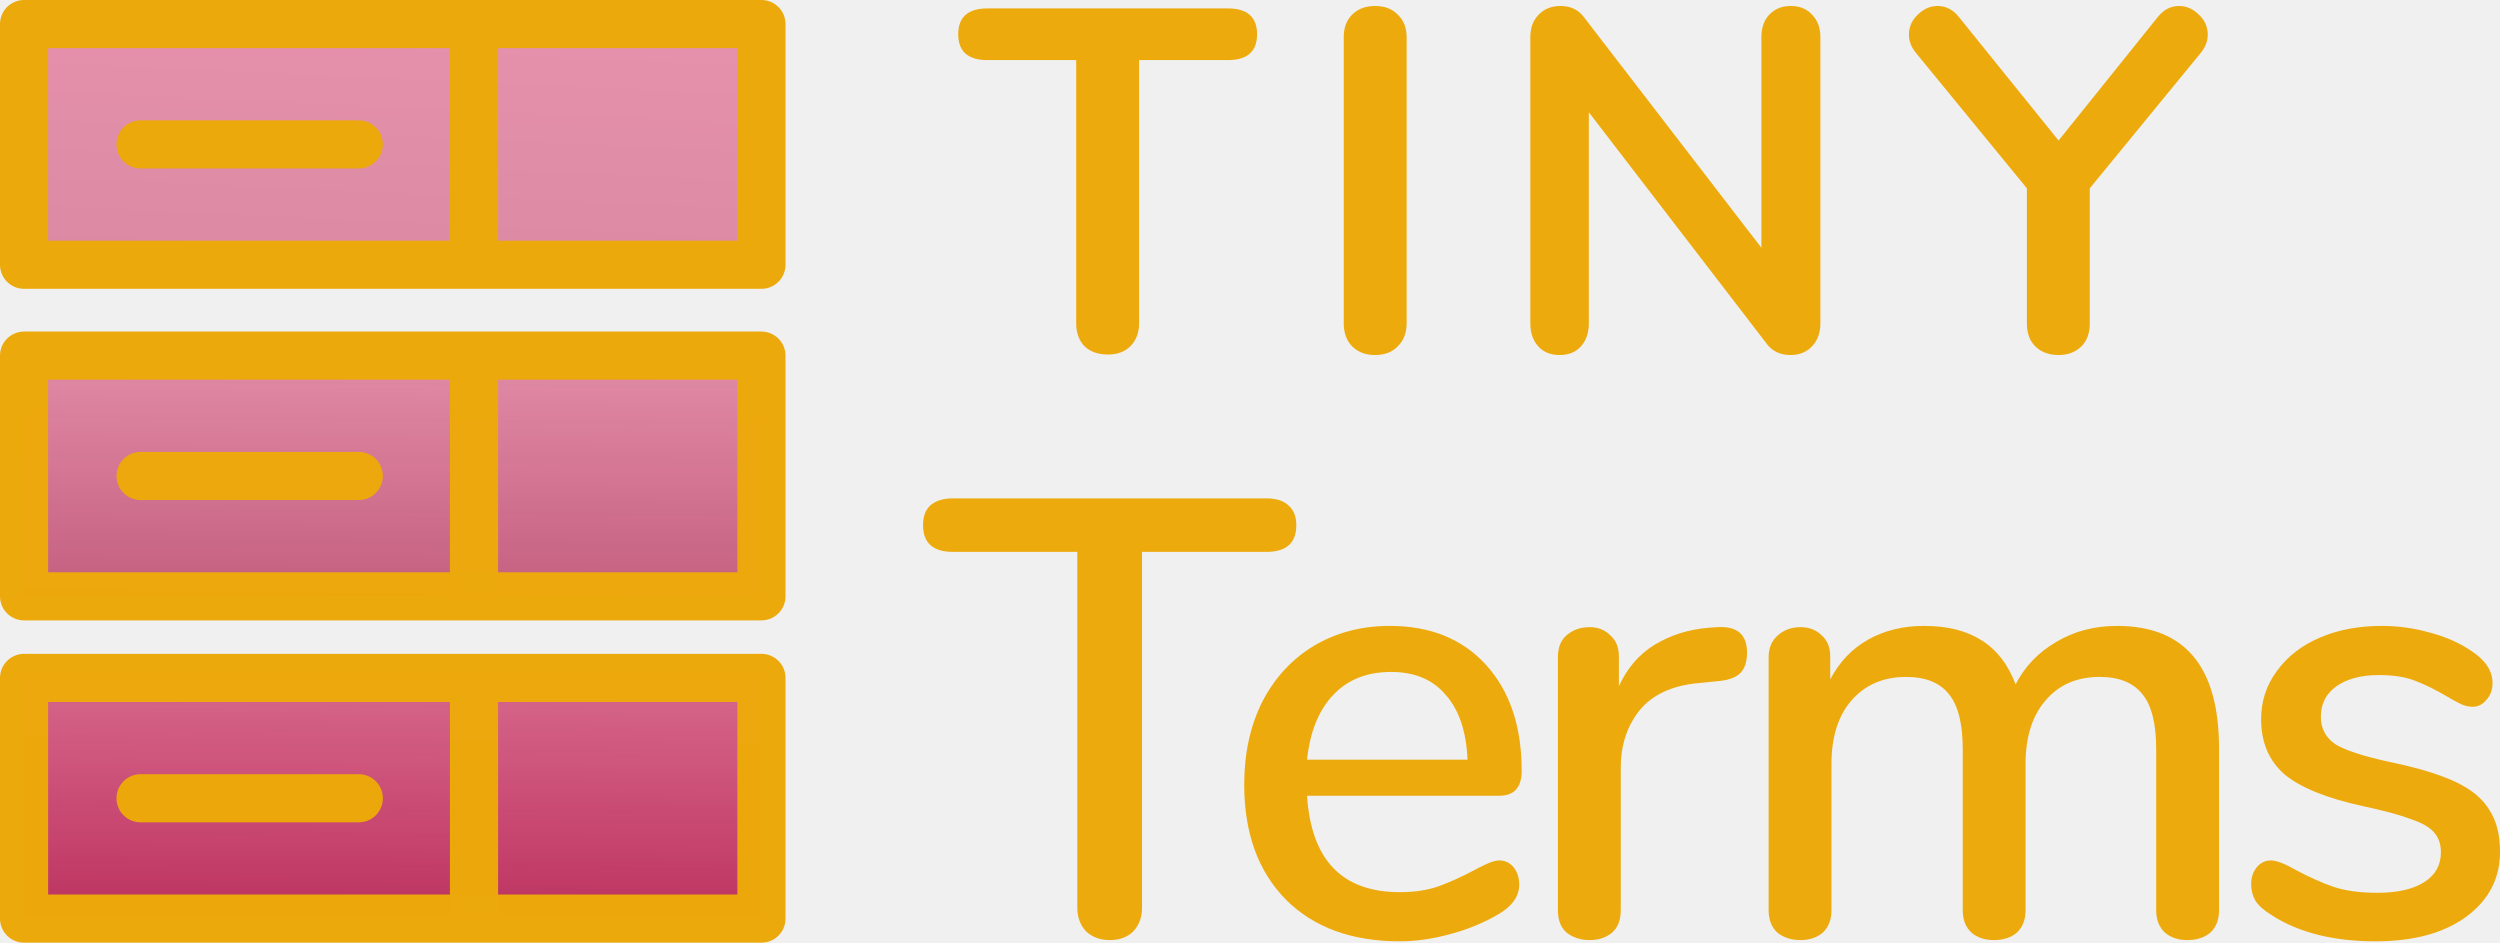
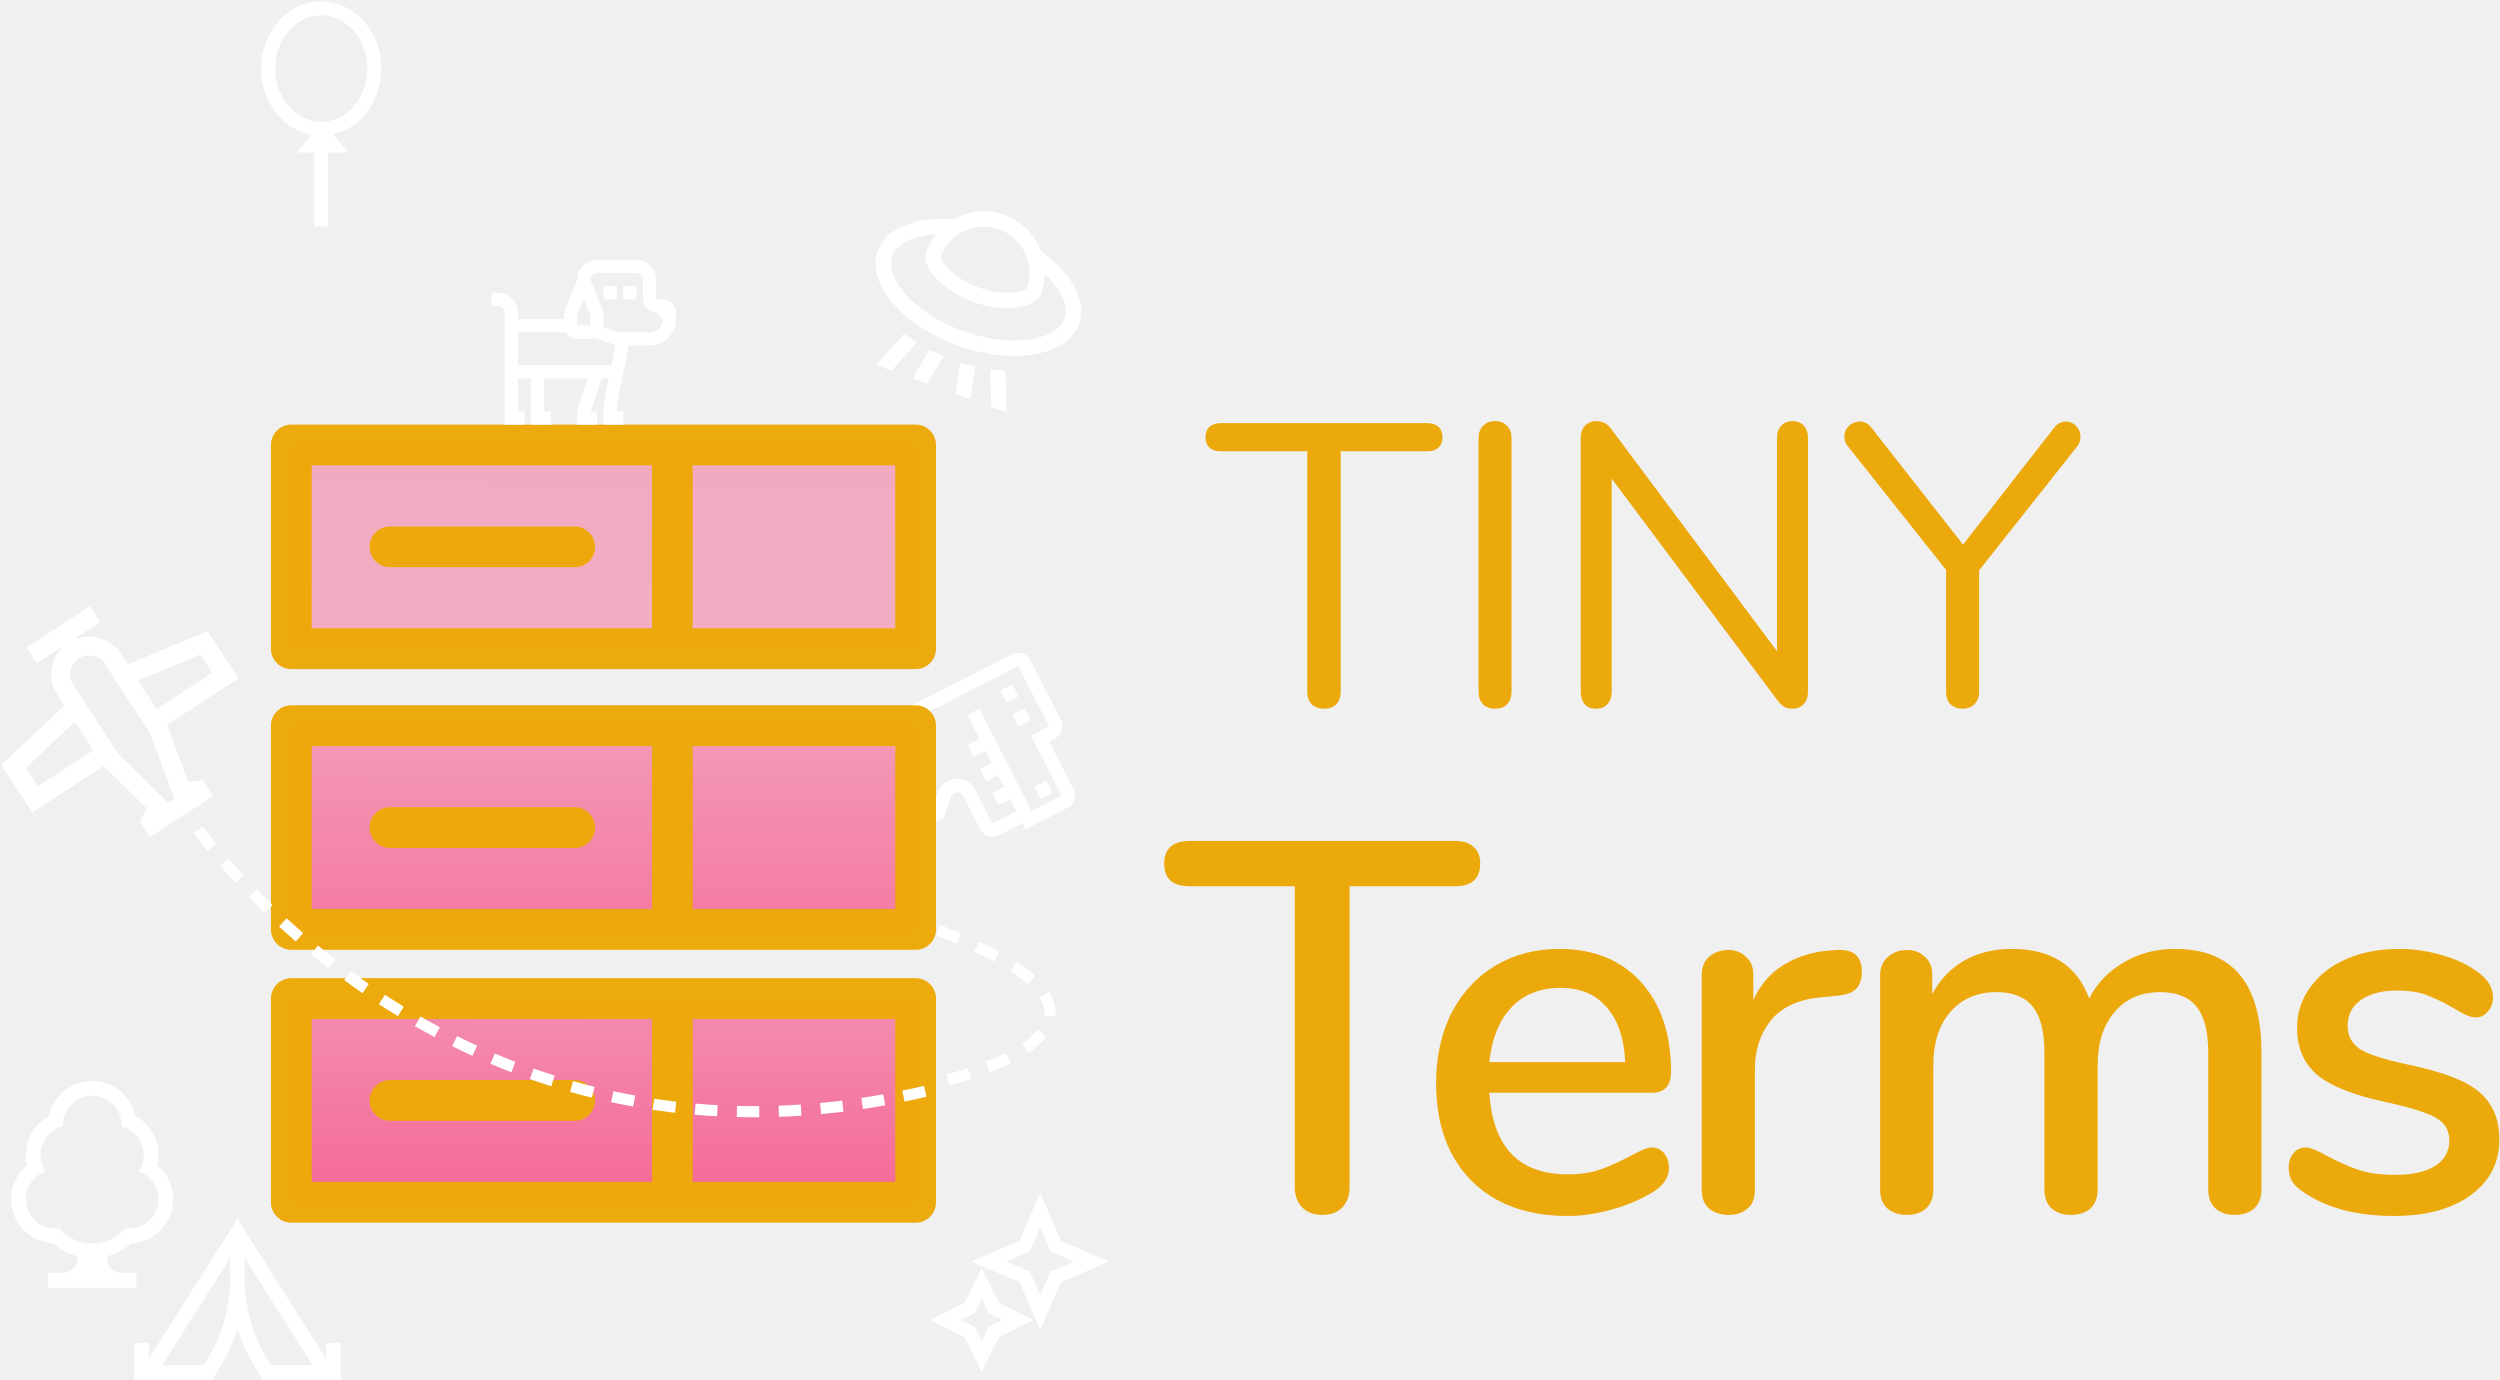
- <svg xmlns="http://www.w3.org/2000/svg" xmlns:xlink="http://www.w3.org/1999/xlink" version="1.1" id="DESIGNS" x="0px" y="0px" width="757.76" height="285.727" viewBox="0 0 757.76 285.727" xml:space="preserve">
-   <defs id="defs13">
-     <linearGradient id="linearGradient8928">
-       <stop style="stop-color:#f8004f;stop-opacity:0.326" offset="0" id="stop8924" />
-       <stop style="stop-color:#93002f;stop-opacity:0.517" offset="1" id="stop8926" />
+ <svg xmlns="http://www.w3.org/2000/svg" width="895px" height="494px" viewBox="0 0 895 494" version="1.1" id="svg4579">
+   <defs id="defs4504">
+     <linearGradient x1="58.168%" y1="-206.717%" x2="49.588%" y2="371.443%" id="linearGradient-1">
+       <stop stop-color="#F8004F" stop-opacity="0.326" offset="0%" id="stop4489" />
+       <stop stop-color="#F8004F" stop-opacity="0.23" offset="100%" id="stop4491" />
    </linearGradient>
-     <linearGradient id="linearGradient8723">
-       <stop id="stop8719" offset="0" style="stop-color:#f8004f;stop-opacity:0.184" />
-       <stop id="stop8721" offset="1" style="stop-color:#730025;stop-opacity:0.867" />
+     <linearGradient x1="50.792%" y1="-128.265%" x2="49.588%" y2="242.598%" id="linearGradient-2">
+       <stop stop-color="#F8004F" stop-opacity="0.184" offset="0%" id="stop4494" />
+       <stop stop-color="#F8004F" stop-opacity="0.69" offset="100%" id="stop4496" />
    </linearGradient>
-     <linearGradient id="linearGradient8683">
-       <stop style="stop-color:#f8004f;stop-opacity:0;" offset="0" id="stop8681" />
-       <stop style="stop-color:#ac0038;stop-opacity:0.812" offset="1" id="stop8679" />
+     <linearGradient x1="50.792%" y1="-259.851%" x2="49.588%" y2="111.012%" id="linearGradient-3">
+       <stop stop-color="#F8004F" stop-opacity="0" offset="0%" id="stop4499" />
+       <stop stop-color="#F8004F" stop-opacity="0.582" offset="100%" id="stop4501" />
    </linearGradient>
-     <linearGradient xlink:href="#linearGradient8683" id="linearGradient8665" x1="163.73" y1="-179.486" x2="160.729" y2="122.233" gradientUnits="userSpaceOnUse" />
-     <linearGradient xlink:href="#linearGradient8723" id="linearGradient8667" x1="163.73" y1="-72.433" x2="160.729" y2="229.286" gradientUnits="userSpaceOnUse" />
-     <linearGradient xlink:href="#linearGradient8928" id="linearGradient8669" x1="182.114" y1="-136.259" x2="160.729" y2="334.109" gradientUnits="userSpaceOnUse" />
  </defs>
-   <g aria-label="TINY" style="font-style:normal;font-variant:normal;font-weight:bold;font-stretch:normal;font-size:147.76px;line-height:1.25;font-family:Nunito;-inkscape-font-specification:'Nunito, Bold';font-variant-ligatures:normal;font-variant-caps:normal;font-variant-numeric:normal;font-feature-settings:normal;text-align:start;letter-spacing:0px;word-spacing:0px;writing-mode:lr-tb;text-anchor:start;fill:#eca90b;fill-opacity:0.992;stroke:none;stroke-width:54.416" id="text4492" transform="translate(-32.20591,-10.00859)">
-     <path d="m 368.011,117.471 q -4.433,0 -7.092,-2.512 -2.512,-2.66 -2.512,-6.945 V 28.224 h -26.892 q -8.866,0 -8.866,-7.831 0,-7.831 8.866,-7.831 h 72.846 q 8.866,0 8.866,7.831 0,7.831 -8.866,7.831 H 377.468 V 108.014 q 0,4.285 -2.66,6.945 -2.512,2.512 -6.797,2.512 z" style="font-style:normal;font-variant:normal;font-weight:bold;font-stretch:normal;font-size:147.76px;font-family:Nunito;-inkscape-font-specification:'Nunito, Bold';font-variant-ligatures:normal;font-variant-caps:normal;font-variant-numeric:normal;font-feature-settings:normal;text-align:start;letter-spacing:15px;writing-mode:lr-tb;text-anchor:start;fill:#eca90b;fill-opacity:0.992;stroke-width:54.416" id="path8554" />
-     <path d="m 448.954,117.619 q -4.285,0 -6.945,-2.66 -2.512,-2.66 -2.512,-6.945 V 21.279 q 0,-4.285 2.512,-6.797 2.66,-2.66 6.945,-2.66 4.433,0 6.945,2.66 2.66,2.512 2.66,6.797 V 108.014 q 0,4.285 -2.66,6.945 -2.512,2.66 -6.945,2.66 z" style="font-style:normal;font-variant:normal;font-weight:bold;font-stretch:normal;font-size:147.76px;font-family:Nunito;-inkscape-font-specification:'Nunito, Bold';font-variant-ligatures:normal;font-variant-caps:normal;font-variant-numeric:normal;font-feature-settings:normal;text-align:start;letter-spacing:15px;writing-mode:lr-tb;text-anchor:start;fill:#eca90b;fill-opacity:0.992;stroke-width:54.416" id="path8556" />
-     <path d="m 574.959,11.823 q 4.137,0 6.501,2.66 2.512,2.512 2.512,6.797 V 108.014 q 0,4.285 -2.512,6.945 -2.512,2.66 -6.501,2.66 -4.728,0 -7.24,-3.398 L 513.786,44.034 V 108.014 q 0,4.285 -2.364,6.945 -2.364,2.66 -6.501,2.66 -4.137,0 -6.501,-2.66 -2.364,-2.66 -2.364,-6.945 V 21.279 q 0,-4.285 2.512,-6.797 2.512,-2.66 6.649,-2.66 4.581,0 7.092,3.398 L 566.093,85.112 V 21.279 q 0,-4.285 2.364,-6.797 2.512,-2.66 6.501,-2.66 z" style="font-style:normal;font-variant:normal;font-weight:bold;font-stretch:normal;font-size:147.76px;font-family:Nunito;-inkscape-font-specification:'Nunito, Bold';font-variant-ligatures:normal;font-variant-caps:normal;font-variant-numeric:normal;font-feature-settings:normal;text-align:start;letter-spacing:15px;writing-mode:lr-tb;text-anchor:start;fill:#eca90b;fill-opacity:0.992;stroke-width:54.416" id="path8558" />
-     <path d="m 686.312,15.073 q 2.66,-3.251 6.354,-3.251 3.398,0 6.058,2.66 2.66,2.512 2.66,6.058 0,2.955 -2.216,5.615 L 665.626,67.085 V 108.014 q 0,4.581 -2.66,7.092 -2.66,2.512 -6.797,2.512 -4.285,0 -6.945,-2.512 -2.66,-2.512 -2.66,-7.092 V 67.085 L 613.023,26.155 q -2.216,-2.66 -2.216,-5.615 0,-3.546 2.66,-6.058 2.66,-2.66 6.058,-2.66 3.694,0 6.354,3.251 l 30.291,37.531 z" style="font-style:normal;font-variant:normal;font-weight:bold;font-stretch:normal;font-size:147.76px;font-family:Nunito;-inkscape-font-specification:'Nunito, Bold';font-variant-ligatures:normal;font-variant-caps:normal;font-variant-numeric:normal;font-feature-settings:normal;text-align:start;letter-spacing:15px;writing-mode:lr-tb;text-anchor:start;fill:#eca90b;fill-opacity:0.992;stroke-width:54.416" id="path8560" />
+   <g id="Page-1" stroke="none" stroke-width="1" fill="none" fill-rule="evenodd">
+     <g id="Group-3" transform="translate(-29, 3)">
+       <g id="lines-and-angles_cease" transform="translate(382.9966, 267.678) scale(-1, 1) rotate(-18) translate(-382.9966, -267.678) translate(341.4966, 226.178)" fill-rule="nonzero" fill="#543A42" style="fill:#ffffff;fill-opacity:1">
+         <g id="DESIGNS" transform="translate(-0, -0)" style="fill:#ffffff;fill-opacity:1">
+           <path d="M19.647,27.305 L24.481,27.305 L24.481,32.138 L19.647,32.138 L19.647,27.305 Z M70.397,17.638 L70.397,70.805 L29.314,70.805 L29.314,65.972 L34.855,60.43 C36.378,58.908 35.3,56.305 33.147,56.305 L19.647,56.305 C16.977,56.305 14.814,54.142 14.814,51.472 L14.814,41.805 L12.397,41.805 L12.397,24.888 C12.397,22.218 14.56,20.055 17.231,20.055 L36.564,20.055 L36.564,17.638 C36.564,14.968 38.727,12.805 41.397,12.805 L65.564,12.805 C68.234,12.805 70.397,14.968 70.397,17.638 Z M65.564,17.638 L41.397,17.638 L41.397,24.888 L17.231,24.888 L17.231,36.972 L58.314,36.972 L58.314,41.805 L48.647,41.805 L48.647,46.638 L43.814,46.638 L43.814,41.805 L38.981,41.805 L38.981,46.638 L34.147,46.638 L34.147,41.805 L29.314,41.805 L29.314,46.638 L24.481,46.638 L24.481,41.805 L19.647,41.805 L19.647,51.472 L33.147,51.472 C36.09,51.472 38.72,53.229 39.846,55.947 C40.972,58.666 40.356,61.767 38.275,63.848 L36.148,65.972 L65.564,65.972 L65.564,17.638 Z M60.731,22.472 L55.897,22.472 L55.897,27.305 L60.731,27.305 L60.731,22.472 Z M51.064,22.472 L46.231,22.472 L46.231,27.305 L51.064,27.305 L51.064,22.472 Z" id="Shape" transform="translate(41.39732, 41.80516) rotate(-45) translate(-41.39732, -41.80516) " style="fill:#ffffff;fill-opacity:1" />
+         </g>
+       </g>
+       <path d="M368.392,383.522 C368.392,383.522 461.094,362.043 351.171,325.116" id="Path-3" stroke="#543A42" stroke-width="4" stroke-dasharray="8,7" style="stroke:#ffffff;stroke-opacity:1" />
+       <g id="mylogo" transform="translate(133, 156)">
+         <g id="to-collect">
+           <g id="Group" transform="translate(312, 142)" fill-opacity="0.941" fill-rule="nonzero" fill="#F7004F">
+             <path d="M57.35,133.937 C54.458,133.937 52.069,133.057 50.184,131.297 C48.424,129.412 47.544,127.023 47.544,124.132 L47.544,16.276 L9.832,16.276 C3.799,16.276 0.782,13.573 0.782,8.168 C0.782,5.528 1.536,3.517 3.044,2.134 C4.678,0.751 6.941,0.06 9.832,0.06 L104.866,0.06 C107.757,0.06 109.957,0.751 111.466,2.134 C113.1,3.517 113.917,5.528 113.917,8.168 C113.917,13.573 110.9,16.276 104.867,16.276 L67.154,16.276 L67.154,124.132 C67.154,127.023 66.274,129.412 64.514,131.297 C62.754,133.057 60.366,133.937 57.349,133.937 L57.35,133.937 Z M175.438,109.801 C177.198,109.801 178.643,110.493 179.774,111.876 C180.905,113.259 181.471,115.019 181.471,117.156 C181.471,120.801 179.208,123.881 174.683,126.395 C170.283,128.908 165.443,130.857 160.164,132.24 C155.011,133.623 150.045,134.314 145.268,134.314 C130.686,134.314 119.184,130.103 110.761,121.681 C102.339,113.133 98.128,101.505 98.128,86.797 C98.128,77.369 99.951,69.01 103.596,61.719 C107.367,54.428 112.584,48.771 119.246,44.749 C126.035,40.726 133.703,38.714 142.251,38.714 C154.57,38.714 164.313,42.674 171.478,50.594 C178.643,58.513 182.226,69.198 182.226,82.649 C182.226,87.677 179.963,90.191 175.438,90.191 L117.172,90.191 C118.429,109.676 127.795,119.418 145.268,119.418 C149.919,119.418 153.942,118.789 157.336,117.532 C160.729,116.275 164.312,114.641 168.084,112.63 C168.461,112.379 169.466,111.876 171.101,111.121 C172.861,110.241 174.307,109.801 175.438,109.801 L175.438,109.801 Z M142.628,52.668 C135.337,52.668 129.492,54.993 125.092,59.644 C120.692,64.295 118.052,70.832 117.172,79.254 L165.821,79.254 C165.444,70.707 163.244,64.17 159.221,59.644 C155.324,54.993 149.793,52.668 142.628,52.668 L142.628,52.668 Z" id="path4510" style="fill:#eca90b;fill-opacity:1" />
+             <path d="M241.483,39.091 C247.517,38.714 250.534,41.291 250.534,46.822 C250.534,49.588 249.843,51.662 248.46,53.045 C247.077,54.428 244.689,55.245 241.295,55.496 L235.638,56.062 C227.718,56.816 221.81,59.581 217.913,64.358 C214.142,69.135 212.256,74.918 212.256,81.706 L212.256,124.886 C212.256,127.903 211.376,130.166 209.616,131.674 C207.856,133.183 205.593,133.937 202.828,133.937 C200.063,133.937 197.737,133.183 195.852,131.674 C194.092,130.166 193.212,127.903 193.212,124.886 L193.212,48.142 C193.212,45.251 194.092,43.051 195.852,41.542 C197.737,39.909 200.063,39.092 202.828,39.092 C205.343,39.092 207.417,39.909 209.051,41.542 C210.811,43.051 211.691,45.188 211.691,47.954 L211.691,57.004 C214.204,51.473 217.85,47.262 222.627,44.371 C227.404,41.48 232.809,39.783 238.843,39.28 L241.483,39.091 Z" id="path4512" style="fill:#eca90b;fill-opacity:1" />
+             <path d="M362.674,38.714 C383.29,38.714 393.598,51.096 393.598,75.861 L393.598,124.886 C393.598,127.777 392.718,130.04 390.958,131.674 C389.198,133.183 386.872,133.937 383.981,133.937 C381.216,133.937 378.953,133.183 377.193,131.674 C375.433,130.041 374.553,127.778 374.553,124.886 L374.553,76.05 C374.553,68.382 373.17,62.851 370.405,59.457 C367.64,55.937 363.303,54.177 357.395,54.177 C350.481,54.177 345.013,56.566 340.99,61.343 C336.967,65.994 334.956,72.405 334.956,80.576 L334.956,124.887 C334.956,127.778 334.076,130.041 332.316,131.675 C330.556,133.184 328.23,133.938 325.339,133.938 C322.574,133.938 320.311,133.184 318.551,131.675 C316.791,130.042 315.911,127.779 315.911,124.887 L315.911,76.05 C315.911,68.382 314.528,62.851 311.763,59.457 C308.997,55.937 304.66,54.177 298.753,54.177 C291.838,54.177 286.307,56.566 282.159,61.343 C278.136,65.994 276.125,72.405 276.125,80.576 L276.125,124.887 C276.125,127.778 275.245,130.041 273.485,131.675 C271.725,133.184 269.462,133.938 266.697,133.938 C263.932,133.938 261.606,133.184 259.72,131.675 C257.96,130.042 257.08,127.779 257.08,124.887 L257.08,48.143 C257.08,45.378 258.023,43.178 259.909,41.543 C261.794,39.91 264.057,39.093 266.697,39.093 C269.337,39.093 271.474,39.91 273.108,41.543 C274.868,43.052 275.748,45.189 275.748,47.955 L275.748,54.931 C278.513,49.652 282.347,45.629 287.25,42.864 C292.153,40.098 297.809,38.715 304.22,38.715 C311.26,38.715 317.043,40.161 321.568,43.052 C326.219,45.943 329.676,50.406 331.938,56.44 C334.705,51.035 338.79,46.761 344.195,43.618 C349.6,40.349 355.76,38.715 362.674,38.715 L362.674,38.714 Z M441.048,134.314 C428.226,134.314 417.729,131.674 409.558,126.394 C407.295,125.012 405.661,123.567 404.656,122.058 C403.776,120.549 403.336,118.852 403.336,116.967 C403.336,114.956 403.902,113.259 405.033,111.876 C406.164,110.493 407.61,109.801 409.37,109.801 C411.003,109.801 413.58,110.807 417.1,112.818 C420.871,114.829 424.517,116.464 428.037,117.721 C431.682,118.978 436.208,119.607 441.613,119.607 C447.647,119.607 452.361,118.538 455.755,116.401 C459.149,114.264 460.846,111.248 460.846,107.351 C460.846,104.836 460.155,102.825 458.772,101.316 C457.515,99.808 455.253,98.488 451.984,97.356 C448.716,96.099 443.876,94.779 437.465,93.396 C426.403,91.008 418.421,87.803 413.518,83.78 C408.741,79.632 406.353,74.038 406.353,66.998 C406.353,61.593 407.924,56.753 411.067,52.479 C414.21,48.079 418.546,44.685 424.077,42.297 C429.608,39.908 435.894,38.714 442.933,38.714 C447.962,38.714 452.864,39.405 457.641,40.788 C462.418,42.045 466.629,43.931 470.274,46.445 C474.423,49.211 476.497,52.417 476.497,56.062 C476.497,58.073 475.868,59.77 474.611,61.153 C473.48,62.536 472.097,63.227 470.463,63.227 C469.332,63.227 468.2,62.976 467.069,62.473 C465.938,61.97 464.429,61.153 462.543,60.022 C459.15,58.011 455.944,56.439 452.927,55.308 C450.036,54.177 446.39,53.611 441.99,53.611 C436.71,53.611 432.436,54.742 429.168,57.005 C426.025,59.268 424.454,62.348 424.454,66.245 C424.454,69.764 425.9,72.53 428.791,74.541 C431.808,76.426 437.402,78.249 445.573,80.009 C453.996,81.769 460.595,83.78 465.372,86.043 C470.149,88.306 473.543,91.134 475.554,94.528 C477.691,97.797 478.76,102.008 478.76,107.162 C478.76,115.333 475.303,121.932 468.389,126.96 C461.601,131.863 452.487,134.314 441.048,134.314 L441.048,134.314 Z" id="path4514" style="fill:#eca90b;fill-opacity:1" />
+           </g>
+           <g id="g4521">
+             <polygon id="polygon4517" stroke="#F8004F" stroke-width="14.588" stroke-linecap="round" stroke-linejoin="round" fill="url(#linearGradient-1)" fill-rule="nonzero" points="0.294 0.293 223.794 0.293 223.794 73.249 0.294 73.249" style="stroke:#eca90b;stroke-opacity:0.992" />
+             <path d="M136.675,6.282 L136.675,72.43" id="path4519" stroke="#F9004F" stroke-width="14.587" style="stroke:#eca90b;stroke-opacity:0.992" />
+           </g>
+           <g id="g4527" transform="translate(0, 100)">
+             <polygon id="polygon4523" stroke="#F8004F" stroke-width="14.588" stroke-linecap="round" stroke-linejoin="round" fill="url(#linearGradient-2)" fill-rule="nonzero" points="0.294 0.789 223.794 0.789 223.794 73.745 0.294 73.745" style="stroke:#eca90b;stroke-opacity:0.992" />
+             <path d="M136.675,6.778 L136.675,72.925" id="path4525" stroke="#F9004F" stroke-width="14.587" style="stroke:#eca90b;stroke-opacity:0.992" />
+           </g>
+           <g id="g4533" transform="translate(0, 198)">
+             <polygon id="polygon4529" stroke="#F8004F" stroke-width="14.588" stroke-linecap="round" stroke-linejoin="round" fill="url(#linearGradient-3)" fill-rule="nonzero" points="0.294 0.476 223.794 0.476 223.794 73.432 0.294 73.432" style="stroke:#eca90b;stroke-opacity:0.992" />
+             <path d="M136.675,6.465 L136.675,72.612" id="path4531" stroke="#F9004F" stroke-width="14.587" style="stroke:#eca90b;stroke-opacity:0.992" />
+           </g>
+           <path d="M101.749,36.772 L35.602,36.772 M101.749,137.268 L35.602,137.268 M101.749,234.955 L35.602,234.955" id="path4535" stroke-opacity="0.941" stroke="#F9004F" stroke-width="14.588" stroke-linecap="round" stroke-linejoin="round" style="stroke:#eca90b;stroke-opacity:0.992" />
+         </g>
+       </g>
+       <g id="lines-and-angles_fly" transform="translate(72.14323, 255.3075) rotate(12) translate(-72.14323, -255.3075) translate(12.14323, 195.3075)" fill-rule="nonzero" fill="#543A42" style="fill:#ffffff;fill-opacity:1">
+         <g id="g4541" transform="translate(0, -0)" style="fill:#ffffff;fill-opacity:1">
+           <path d="M73.337,44.451 L73.337,39.848 C73.337,33.563 69.011,28.329 63.183,26.824 L63.183,26.348 L73.337,26.348 L73.337,19.598 L46.26,19.598 L46.26,26.348 L56.414,26.348 L56.414,26.824 C50.586,28.329 46.26,33.563 46.26,39.848 L46.26,44.451 L15.799,49.973 L15.799,70.223 L46.26,70.223 L50.999,91.485 L46.26,93.848 L46.26,100.598 L53.029,100.598 L56.414,100.598 L63.183,100.598 L66.568,100.598 L73.337,100.598 L73.337,93.848 L68.599,91.485 L73.337,70.223 L103.799,70.223 L103.799,49.973 L73.337,44.451 Z M22.568,63.473 L22.568,55.606 L46.26,51.309 L46.26,63.473 L22.568,63.473 Z M61.139,93.848 L58.462,93.848 L53.029,69.48 L53.029,43.223 L53.029,39.848 C53.029,36.125 56.065,33.098 59.799,33.098 C63.532,33.098 66.568,36.125 66.568,39.848 L66.568,43.223 L66.568,69.48 L61.139,93.848 Z M97.029,63.473 L73.337,63.473 L73.337,51.309 L97.029,55.606 L97.029,63.473 Z" id="path4539" transform="translate(59.79855, 60.09774) rotate(-45) translate(-59.79855, -60.09774) " style="fill:#ffffff;fill-opacity:1" />
+         </g>
+       </g>
+       <g id="Group-2" transform="translate(125, 0)">
+         <ellipse id="Oval" stroke="#543A42" stroke-width="5" cx="19" cy="21.551" rx="19" ry="21.551" style="fill:none;fill-opacity:1;stroke:#ffffff;stroke-opacity:1" />
+         <path d="M19,46.307 L19,75.571" id="Line" stroke="#543A42" stroke-width="5" stroke-linecap="square" style="stroke:#ffffff;stroke-opacity:1" />
+         <polygon id="Triangle" fill="#543A42" points="19.493 40.651 28.723 51.585 10.263 51.585" style="fill:#ffffff;fill-opacity:1" />
+       </g>
+       <g id="lines-and-angles_assist" transform="translate(205, 90)" fill-rule="nonzero" fill="#543A42" style="fill:#ffffff;fill-opacity:1">
+         <g id="g4550" style="fill:#ffffff;fill-opacity:1">
+           <path d="M40.071,9.44 L44.786,9.44 L44.786,14.16 L40.071,14.16 L40.071,9.44 Z M47.143,14.16 L51.857,14.16 L51.857,9.44 L47.143,9.44 L47.143,14.16 Z M66,18.88 L66,21.24 C66,26.453 61.778,30.68 56.571,30.68 L49.076,30.68 L44.786,52.154 L44.786,54.28 L47.143,54.28 L47.143,59 L40.071,59 L40.071,51.92 L41.938,42.48 L39.411,42.48 L35.482,54.28 L37.714,54.28 L37.714,59 L30.643,59 L30.643,53.898 L34.445,42.48 L18.857,42.48 L18.857,54.28 L21.214,54.28 L21.214,59 L14.143,59 L14.143,42.48 L9.429,42.48 L9.429,54.28 L11.786,54.28 L11.786,59 L4.714,59 L4.714,18.88 C4.714,17.577 3.658,16.52 2.357,16.52 L0,16.52 L0,11.8 L2.357,11.8 C6.263,11.8 9.429,14.969 9.429,18.88 L9.429,21.24 L25.929,21.24 L25.929,19.789 C25.929,19.189 26.044,18.592 26.266,18.035 L30.643,7.08 C30.643,3.169 33.809,0 37.714,0 L51.857,0 C55.763,0 58.929,3.169 58.929,7.08 L58.929,14.16 L61.286,14.16 C63.89,14.16 66,16.272 66,18.88 Z M35.357,19.789 L33,13.889 L30.643,19.789 L30.643,23.6 L35.357,23.6 L35.357,19.789 Z M44.295,30.517 L36.887,28.044 C36.406,28.211 35.897,28.32 35.357,28.32 L30.643,28.32 C28.903,28.32 27.399,27.364 26.581,25.96 L9.429,25.96 L9.429,37.76 L42.872,37.76 L44.295,30.517 Z M58.929,18.88 C56.324,18.88 54.214,16.768 54.214,14.16 L54.214,7.08 C54.214,5.777 53.158,4.72 51.857,4.72 L37.714,4.72 C36.416,4.72 35.357,5.78 35.357,7.08 L39.734,18.035 C39.956,18.594 40.071,19.189 40.071,19.789 L40.071,23.6 C40.071,23.777 40.038,23.942 40.02,24.114 L45.552,25.96 L56.571,25.96 C59.171,25.96 61.286,23.843 61.286,21.24 L58.929,18.88 Z" id="path4548" style="fill:#ffffff;fill-opacity:1" />
+         </g>
+       </g>
+       <path d="M100,294 C100,294 193.291,429.063 363.805,386.826" id="Path-2" stroke="#543A42" stroke-width="4" stroke-dasharray="8,7" style="stroke:#ffffff;stroke-opacity:1" />
+       <g id="lines-and-angles_pitch" transform="translate(114, 462) scale(-1, 1) translate(-114, -462) translate(77, 433)" fill-rule="nonzero" fill="#543A42" style="fill:#ffffff;fill-opacity:1">
+         <g id="g4556" style="fill:#ffffff;fill-opacity:1">
+           <path d="M68.714,44.818 L68.714,50.426 L37,0.335 L5.286,50.426 L5.286,44.818 L0,44.818 L0,58 L27.924,58 L31.461,52.124 C33.829,48.182 35.684,44.009 37,39.656 C38.319,44.011 40.171,48.185 42.539,52.124 L46.076,58 L74,58 L74,44.818 L68.714,44.818 Z M26.928,49.411 L24.933,52.727 L10.08,52.727 L34.357,14.384 L34.357,26.147 L33.4,31.874 C32.362,38.098 30.181,43.998 26.928,49.411 Z M49.067,52.727 L47.072,49.411 C43.819,43.998 41.638,38.098 40.6,31.876 L39.643,26.147 L39.643,14.384 L63.92,52.727 L49.067,52.727 Z" id="path4554" style="fill:#ffffff;fill-opacity:1" />
+         </g>
+       </g>
+       <g id="lines-and-angles_contact" transform="translate(377.3633, 105.4918) rotate(20) translate(-377.3633, -105.4918) translate(338.8633, 71.99175)" fill-rule="nonzero" fill="#543A42" style="fill:#ffffff;fill-opacity:1">
+         <g id="g4561" transform="translate(-0, 0)" style="fill:#ffffff;fill-opacity:1">
+           <path d="M57.694,52.309 L63.213,66.203 L57.313,66.203 L52.35,53.707 C54.19,53.316 55.971,52.844 57.694,52.309 Z M41.562,55.067 L43.773,66.203 L49.361,66.203 L47.06,54.62 C45.269,54.849 43.425,54.982 41.562,55.067 Z M27.338,66.203 L32.926,66.203 L35.136,55.067 C33.271,54.982 31.43,54.849 29.636,54.62 L27.338,66.203 Z M13.485,66.203 L19.386,66.203 L24.349,53.707 C22.506,53.316 20.728,52.844 19.005,52.309 L13.485,66.203 Z M76.699,27.585 C76.699,39.771 59.529,49.652 38.349,49.652 C17.17,49.652 0,39.771 0,27.585 C0,18.829 8.875,11.279 21.722,7.715 C25.743,2.998 31.693,-2.84217094e-14 38.349,-2.84217094e-14 C45.014,-2.84217094e-14 50.972,3.007 54.99,7.732 C67.821,11.301 76.699,18.835 76.699,27.585 Z M21.914,21.924 C22.626,23.673 28.874,27.585 38.349,27.585 C47.824,27.585 54.073,23.673 54.785,21.924 C54.708,12.863 47.364,5.517 38.349,5.517 C29.334,5.517 21.991,12.863 21.914,21.924 Z M71.22,27.585 C71.22,23.05 66.659,18.231 59.083,14.967 C59.836,17.196 60.263,19.58 60.263,22.068 C60.263,27.469 50.451,33.102 38.349,33.102 C26.247,33.102 16.435,27.469 16.435,22.068 C16.435,19.574 16.865,17.188 17.622,14.954 C10.034,18.22 5.478,23.047 5.478,27.585 C5.478,35.413 18.977,44.135 38.349,44.135 C57.721,44.135 71.22,35.413 71.22,27.585 Z" id="path4559" style="fill:#ffffff;fill-opacity:1" />
+         </g>
+       </g>
+       <g id="lines-and-angles_live" transform="translate(33, 384)" fill-rule="nonzero" fill="#543A42" style="fill:#ffffff;fill-opacity:1">
+         <g id="g4566" style="fill:#ffffff;fill-opacity:1">
+           <path d="M42.949,58.124 C51.317,57.723 58,50.772 58,42.286 C58,37.507 55.833,33.089 52.292,30.137 C52.58,28.931 52.727,27.689 52.727,26.429 C52.727,20.532 49.471,15.255 44.468,12.532 C42.941,5.378 36.585,0 29,0 C21.415,0 15.059,5.378 13.532,12.532 C8.529,15.255 5.273,20.532 5.273,26.429 C5.273,27.689 5.42,28.931 5.708,30.137 C2.167,33.089 0,37.507 0,42.286 C0,50.772 6.683,57.723 15.051,58.124 C17.55,60.339 20.529,61.906 23.727,62.739 L23.727,63.429 C23.727,66.349 21.368,68.714 18.455,68.714 L13.182,68.714 L13.182,74 L44.818,74 L44.818,68.714 L39.545,68.714 C36.632,68.714 34.273,66.349 34.273,63.429 L34.273,62.739 C37.471,61.906 40.45,60.339 42.949,58.124 Z M17.115,52.725 C16.686,52.781 16.261,52.857 15.818,52.857 C9.994,52.857 5.273,48.124 5.273,42.286 C5.273,37.671 8.241,33.789 12.351,32.346 C11.212,30.657 10.545,28.622 10.545,26.429 C10.545,21.494 13.931,17.385 18.491,16.219 C18.278,9.961 23.263,5.286 29,5.286 C34.729,5.286 39.722,9.958 39.509,16.219 C44.069,17.385 47.455,21.494 47.455,26.429 C47.455,28.622 46.788,30.657 45.649,32.346 C49.759,33.789 52.727,37.671 52.727,42.286 C52.727,48.124 48.006,52.857 42.182,52.857 C41.739,52.857 41.314,52.781 40.885,52.725 C37.987,56.039 33.743,58.143 29,58.143 C24.257,58.143 20.015,56.039 17.115,52.725 Z" id="path4564" style="fill:#ffffff;fill-opacity:1" />
+         </g>
+       </g>
+       <g id="lines-and-angles_amaze" transform="translate(394, 456) scale(-1, 1) translate(-394, -456) translate(362, 424)" fill-rule="nonzero" fill="#543A42" style="fill:#ffffff;fill-opacity:1">
+         <g id="g4571" style="fill:#ffffff;fill-opacity:1">
+           <path d="M49.231,24.615 L32,17.231 L24.615,0 L17.231,17.231 L0,24.615 L17.231,32 L24.615,49.231 L32,32 L49.231,24.615 Z M28.251,28.251 L27.476,30.06 L24.615,36.734 L21.755,30.06 L20.98,28.251 L19.17,27.476 L12.497,24.615 L19.17,21.755 L20.98,20.98 L21.755,19.17 L24.615,12.497 L27.476,19.17 L28.251,20.98 L30.06,21.755 L36.734,24.615 L30.06,27.476 L28.251,28.251 Z M51.692,39.385 L45.538,27.077 L39.385,39.385 L27.077,45.538 L39.385,51.692 L45.538,64 L51.692,51.692 L64,45.538 L51.692,39.385 Z M49.492,47.289 L48.025,48.022 L47.291,49.489 L45.538,52.992 L43.788,49.492 L43.055,48.025 L41.588,47.291 L38.085,45.538 L41.585,43.788 L43.052,43.055 L43.786,41.588 L45.536,38.087 L47.286,41.588 L48.02,43.055 L49.487,43.788 L52.987,45.538 L49.492,47.289 Z" id="path4569" style="fill:#ffffff;fill-opacity:1" />
+         </g>
+       </g>
+       <g aria-label="TINY" style="font-weight:normal;font-size:144px;font-family:Nunito-Regular, Nunito;letter-spacing:-0.269;fill:#eca90b;fill-opacity:1" id="TINY">
+         <path d="m 503.056,250.72 q -2.736,0 -4.464,-1.584 -1.584,-1.728 -1.584,-4.464 V 158.56 h -30.96 q -2.592,0 -4.032,-1.296 -1.44,-1.296 -1.44,-3.744 0,-2.448 1.44,-3.744 1.44,-1.296 4.032,-1.296 h 73.872 q 2.592,0 4.032,1.296 1.44,1.296 1.44,3.744 0,2.448 -1.44,3.744 -1.44,1.296 -4.032,1.296 h -30.96 v 86.112 q 0,2.736 -1.584,4.464 -1.584,1.584 -4.32,1.584 z" style="fill:#eca90b;fill-opacity:1" id="path5308" />
+         <path d="m 564.226,250.72 q -2.736,0 -4.32,-1.584 -1.584,-1.728 -1.584,-4.464 v -90.864 q 0,-2.736 1.584,-4.32 1.584,-1.728 4.32,-1.728 2.736,0 4.32,1.728 1.584,1.584 1.584,4.32 v 90.864 q 0,2.736 -1.584,4.464 -1.584,1.584 -4.32,1.584 z" style="fill:#eca90b;fill-opacity:1" id="path5310" />
+         <path d="m 670.785,147.76 q 2.592,0 4.032,1.728 1.44,1.584 1.44,4.32 v 90.864 q 0,2.736 -1.584,4.464 -1.44,1.584 -4.176,1.584 -2.736,0 -4.752,-2.448 l -59.76,-79.92 v 76.32 q 0,2.736 -1.584,4.464 -1.44,1.584 -4.032,1.584 -2.592,0 -4.032,-1.584 -1.44,-1.728 -1.44,-4.464 v -90.864 q 0,-2.736 1.44,-4.32 1.584,-1.728 4.32,-1.728 2.88,0 4.896,2.448 l 59.616,79.92 v -76.32 q 0,-2.736 1.44,-4.32 1.584,-1.728 4.176,-1.728 z" style="fill:#eca90b;fill-opacity:1" id="path5312" />
+         <path d="m 764.445,150.064 q 1.728,-2.16 4.176,-2.16 2.016,0 3.6,1.584 1.584,1.584 1.584,3.888 0,2.16 -1.296,3.6 l -34.992,44.208 v 43.488 q 0,2.88 -1.728,4.464 -1.584,1.584 -4.176,1.584 -2.592,0 -4.32,-1.584 -1.584,-1.584 -1.584,-4.464 V 201.04 l -34.992,-44.064 q -1.44,-1.584 -1.44,-3.6 0,-2.304 1.584,-3.888 1.728,-1.584 3.888,-1.584 2.448,0 4.176,2.16 l 32.832,41.904 z" style="fill:#eca90b;fill-opacity:1" id="path5314" />
+       </g>
+     </g>
  </g>
-   <g aria-label="Terms" style="font-style:normal;font-variant:normal;font-weight:600;font-stretch:normal;font-size:188.56px;line-height:1.25;font-family:Nunito;-inkscape-font-specification:'Nunito, Semi-Bold';font-variant-ligatures:normal;font-variant-caps:normal;font-variant-numeric:normal;font-feature-settings:normal;text-align:start;letter-spacing:0px;word-spacing:0px;writing-mode:lr-tb;text-anchor:start;fill:#eca90b;fill-opacity:0.992;stroke:none;stroke-width:35.354" id="text4492-9" transform="translate(-33.00603,1.991412)">
-     <path d="m 369.355,282.946 q -4.337,0 -7.165,-2.64 -2.64,-2.828 -2.64,-7.165 V 165.284 h -37.712 q -9.051,0 -9.051,-8.108 0,-3.96 2.263,-6.034 2.451,-2.074 6.788,-2.074 h 95.034 q 4.337,0 6.6,2.074 2.451,2.074 2.451,6.034 0,8.108 -9.051,8.108 h -37.712 v 107.856 q 0,4.337 -2.64,7.165 -2.64,2.64 -7.165,2.64 z" style="font-style:normal;font-variant:normal;font-weight:600;font-stretch:normal;font-size:188.56px;font-family:Nunito;-inkscape-font-specification:'Nunito, Semi-Bold';font-variant-ligatures:normal;font-variant-caps:normal;font-variant-numeric:normal;font-feature-settings:normal;text-align:start;letter-spacing:-10px;writing-mode:lr-tb;text-anchor:start;fill:#eca90b;fill-opacity:0.992;stroke-width:35.354" id="path8543" />
-     <path d="m 487.444,258.81 q 2.64,0 4.337,2.074 1.697,2.074 1.697,5.28 0,5.468 -6.788,9.239 -6.6,3.771 -14.519,5.845 -7.731,2.074 -14.896,2.074 -21.873,0 -34.506,-12.634 -12.634,-12.822 -12.634,-34.884 0,-14.142 5.468,-25.078 5.657,-10.936 15.65,-16.97 10.182,-6.034 23.004,-6.034 18.479,0 29.227,11.879 10.748,11.879 10.748,32.055 0,7.542 -6.788,7.542 h -58.265 q 1.886,29.227 28.095,29.227 6.977,0 12.068,-1.886 5.091,-1.886 10.748,-4.903 0.566,-0.377 3.017,-1.508 2.64,-1.32 4.337,-1.32 z m -32.809,-57.134 q -10.936,0 -17.536,6.977 -6.6,6.977 -7.92,19.61 h 48.648 q -0.566,-12.822 -6.6,-19.61 -5.845,-6.977 -16.593,-6.977 z" style="font-style:normal;font-variant:normal;font-weight:600;font-stretch:normal;font-size:188.56px;font-family:Nunito;-inkscape-font-specification:'Nunito, Semi-Bold';font-variant-ligatures:normal;font-variant-caps:normal;font-variant-numeric:normal;font-feature-settings:normal;text-align:start;letter-spacing:-10px;writing-mode:lr-tb;text-anchor:start;fill:#eca90b;fill-opacity:0.992;stroke-width:35.354" id="path8545" />
-     <path d="m 553.489,188.1 q 9.051,-0.566 9.051,7.731 0,4.148 -2.074,6.222 -2.074,2.074 -7.165,2.451 l -5.657,0.566 q -11.879,1.131 -17.725,8.297 -5.657,7.165 -5.657,17.348 v 43.18 q 0,4.525 -2.64,6.788 -2.64,2.263 -6.788,2.263 -4.148,0 -6.977,-2.263 -2.64,-2.263 -2.64,-6.788 V 197.151 q 0,-4.337 2.64,-6.6 2.828,-2.451 6.977,-2.451 3.771,0 6.222,2.451 2.64,2.263 2.64,6.411 v 9.051 q 3.771,-8.297 10.936,-12.634 7.165,-4.337 16.216,-5.091 z" style="font-style:normal;font-variant:normal;font-weight:600;font-stretch:normal;font-size:188.56px;font-family:Nunito;-inkscape-font-specification:'Nunito, Semi-Bold';font-variant-ligatures:normal;font-variant-caps:normal;font-variant-numeric:normal;font-feature-settings:normal;text-align:start;letter-spacing:-5px;writing-mode:lr-tb;text-anchor:start;fill:#eca90b;fill-opacity:0.992" id="path8547" />
-     <path d="m 674.68,187.723 q 30.924,0 30.924,37.146 v 49.026 q 0,4.337 -2.64,6.788 -2.64,2.263 -6.977,2.263 -4.148,0 -6.788,-2.263 -2.64,-2.451 -2.64,-6.788 v -48.837 q 0,-11.502 -4.148,-16.593 -4.148,-5.28 -13.011,-5.28 -10.371,0 -16.405,7.165 -6.034,6.977 -6.034,19.233 v 44.312 q 0,4.337 -2.64,6.788 -2.64,2.263 -6.977,2.263 -4.148,0 -6.788,-2.263 -2.64,-2.451 -2.64,-6.788 v -48.837 q 0,-11.502 -4.148,-16.593 -4.148,-5.28 -13.011,-5.28 -10.371,0 -16.593,7.165 -6.034,6.977 -6.034,19.233 v 44.312 q 0,4.337 -2.64,6.788 -2.64,2.263 -6.788,2.263 -4.148,0 -6.977,-2.263 -2.64,-2.451 -2.64,-6.788 V 197.151 q 0,-4.148 2.828,-6.6 2.828,-2.451 6.788,-2.451 3.96,0 6.411,2.451 2.64,2.263 2.64,6.411 v 6.977 q 4.148,-7.92 11.502,-12.068 7.354,-4.148 16.97,-4.148 10.559,0 17.348,4.337 6.977,4.337 10.371,13.388 4.148,-8.108 12.256,-12.822 8.108,-4.903 18.479,-4.903 z" style="font-style:normal;font-variant:normal;font-weight:600;font-stretch:normal;font-size:188.56px;font-family:Nunito;-inkscape-font-specification:'Nunito, Semi-Bold';font-variant-ligatures:normal;font-variant-caps:normal;font-variant-numeric:normal;font-feature-settings:normal;text-align:start;letter-spacing:-10.5px;writing-mode:lr-tb;text-anchor:start;fill:#eca90b;fill-opacity:0.992" id="path8549" />
-     <path d="m 753.054,283.323 q -19.233,0 -31.49,-7.92 -3.394,-2.074 -4.903,-4.337 -1.32,-2.263 -1.32,-5.091 0,-3.017 1.697,-5.091 1.697,-2.074 4.337,-2.074 2.451,0 7.731,3.017 5.657,3.017 10.936,4.903 5.468,1.886 13.576,1.886 9.051,0 14.142,-3.206 5.091,-3.206 5.091,-9.051 0,-3.771 -2.074,-6.034 -1.886,-2.263 -6.788,-3.96 -4.903,-1.886 -14.519,-3.96 -16.593,-3.583 -23.947,-9.617 -7.165,-6.222 -7.165,-16.782 0,-8.108 4.714,-14.519 4.714,-6.6 13.011,-10.182 8.297,-3.583 18.856,-3.583 7.542,0 14.708,2.074 7.165,1.886 12.634,5.657 6.222,4.148 6.222,9.617 0,3.017 -1.886,5.091 -1.697,2.074 -4.148,2.074 -1.697,0 -3.394,-0.754 -1.697,-0.754 -4.525,-2.451 -5.091,-3.017 -9.617,-4.714 -4.337,-1.697 -10.936,-1.697 -7.92,0 -12.822,3.394 -4.714,3.394 -4.714,9.239 0,5.28 4.337,8.297 4.525,2.828 16.782,5.468 12.634,2.64 19.799,6.034 7.165,3.394 10.182,8.485 3.206,4.903 3.206,12.634 0,12.256 -10.371,19.799 -10.182,7.354 -27.341,7.354 z" style="font-style:normal;font-variant:normal;font-weight:600;font-stretch:normal;font-size:188.56px;font-family:Nunito;-inkscape-font-specification:'Nunito, Semi-Bold';font-variant-ligatures:normal;font-variant-caps:normal;font-variant-numeric:normal;font-feature-settings:normal;text-align:start;letter-spacing:-10.5px;writing-mode:lr-tb;text-anchor:start;fill:#eca90b;fill-opacity:0.992" id="path8551" />
-   </g>
-   <g id="g4561-64" transform="matrix(0.8967546,0,0,0.8967546,-26.01127,-21.32876)">
-     <rect y="31.918" x="37.14" height="81.356" width="249.233" id="rect4552-04" style="opacity:1;fill:url(#linearGradient8669);fill-opacity:1;stroke:#eca90b;stroke-width:16.268;stroke-linecap:round;stroke-linejoin:round;stroke-miterlimit:0;stroke-dasharray:none;stroke-opacity:0.996" />
-     <path id="path4554-4" d="m 189.223,38.596 c 0,73.763 0,73.763 0,73.763" style="fill:none;stroke:#eca90b;stroke-width:16.267;stroke-linecap:butt;stroke-linejoin:miter;stroke-miterlimit:4;stroke-dasharray:none;stroke-opacity:0.996" />
-   </g>
-   <g id="g4561-64-8" transform="matrix(0.8967546,0,0,0.8967546,-26.01127,79.16716)">
-     <rect y="31.918" x="37.14" height="81.356" width="249.233" id="rect4552-04-7" style="opacity:1;fill:url(#linearGradient8667);fill-opacity:1;stroke:#eca90b;stroke-width:16.268;stroke-linecap:round;stroke-linejoin:round;stroke-miterlimit:0;stroke-dasharray:none;stroke-opacity:0.996" />
-     <path id="path4554-4-8" d="m 189.223,38.596 c 0,73.763 0,73.763 0,73.763" style="fill:none;stroke:#eca90b;stroke-width:16.267;stroke-linecap:butt;stroke-linejoin:miter;stroke-miterlimit:4;stroke-dasharray:none;stroke-opacity:0.996" />
-   </g>
-   <g id="g4561-64-8-9" transform="matrix(0.8967546,0,0,0.8967546,-26.01127,176.8538)">
-     <rect y="31.918" x="37.14" height="81.356" width="249.233" id="rect4552-04-7-9" style="opacity:1;fill:url(#linearGradient8665);fill-opacity:1;stroke:#eca90b;stroke-width:16.268;stroke-linecap:round;stroke-linejoin:round;stroke-miterlimit:0;stroke-dasharray:none;stroke-opacity:0.996" />
-     <path id="path4554-4-8-7" d="m 189.223,38.596 c 0,73.763 0,73.763 0,73.763" style="fill:none;stroke:#eca90b;stroke-width:16.267;stroke-linecap:butt;stroke-linejoin:miter;stroke-miterlimit:4;stroke-dasharray:none;stroke-opacity:0.996" />
-   </g>
-   <path id="path4554-4-2" d="m 108.749,43.772 c -66.147,0 -66.147,0 -66.147,0" style="fill:none;stroke:#eca90b;stroke-width:14.588;stroke-linecap:round;stroke-linejoin:round;stroke-miterlimit:4;stroke-dasharray:none;stroke-opacity:0.996" />
-   <path id="path4554-4-2-7" d="m 108.749,144.268 c -66.147,0 -66.147,0 -66.147,0" style="fill:none;stroke:#eca90b;stroke-width:14.588;stroke-linecap:round;stroke-linejoin:round;stroke-miterlimit:4;stroke-dasharray:none;stroke-opacity:0.996" />
-   <path id="path4554-4-2-7-7" d="m 108.749,241.955 c -66.147,0 -66.147,0 -66.147,0" style="fill:none;stroke:#eca90b;stroke-width:14.588;stroke-linecap:round;stroke-linejoin:round;stroke-miterlimit:4;stroke-dasharray:none;stroke-opacity:0.996" />
</svg>
